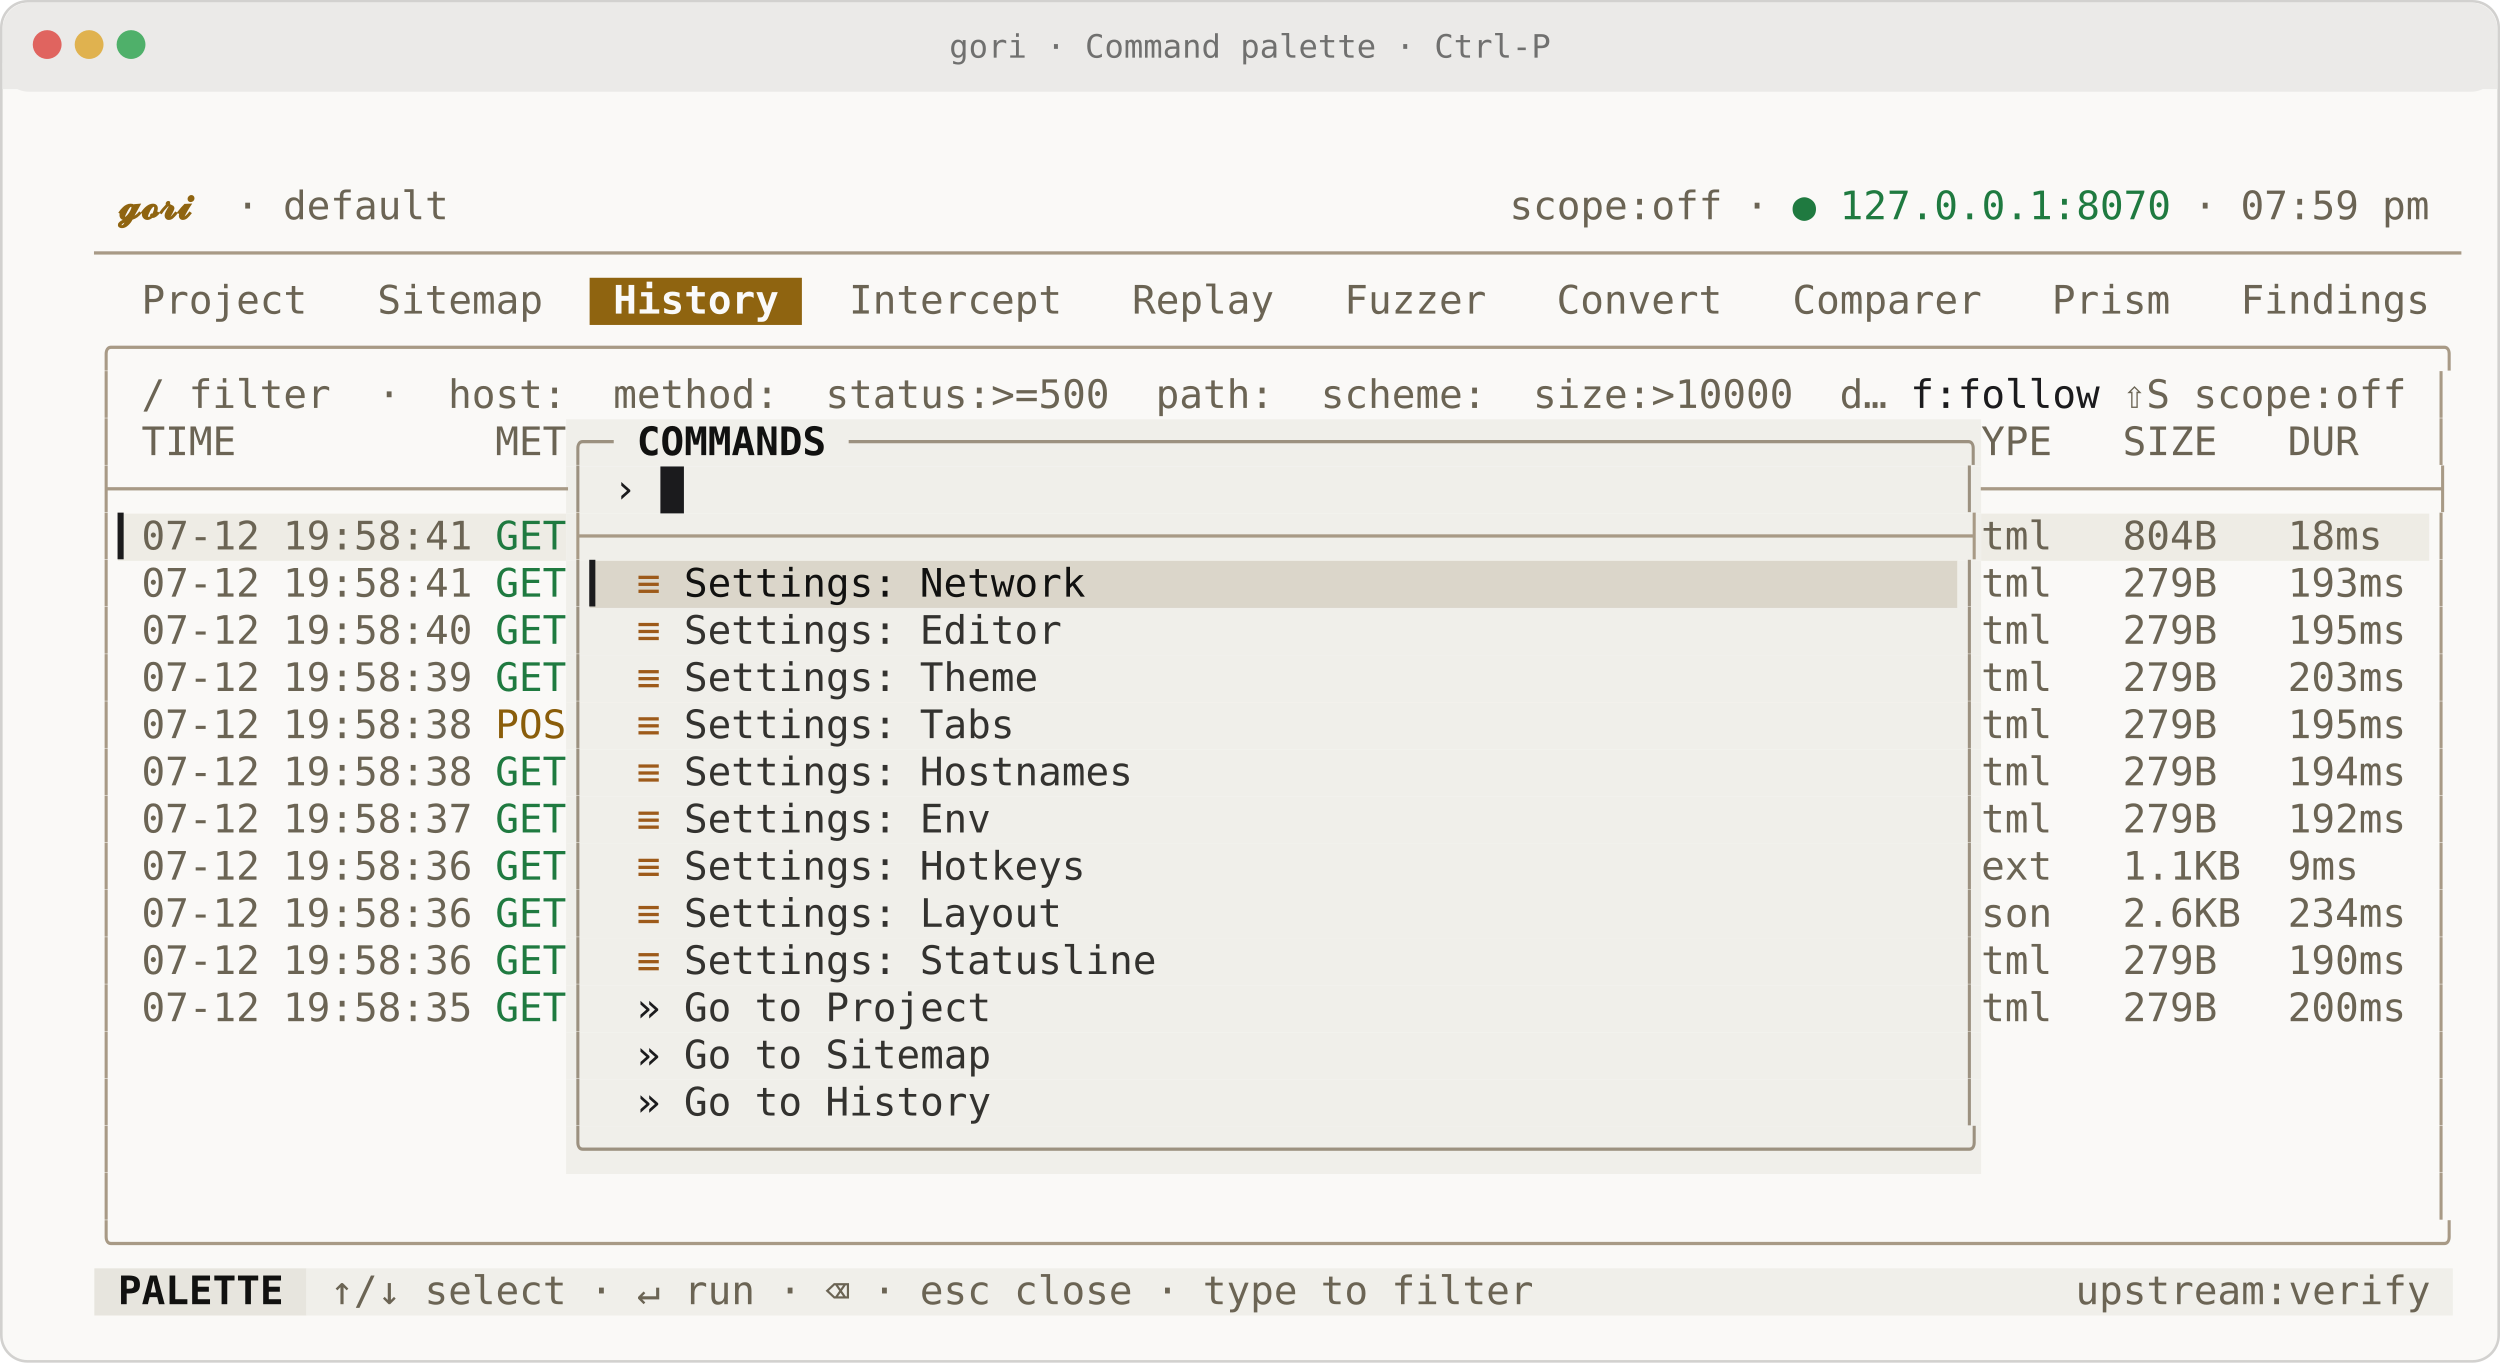
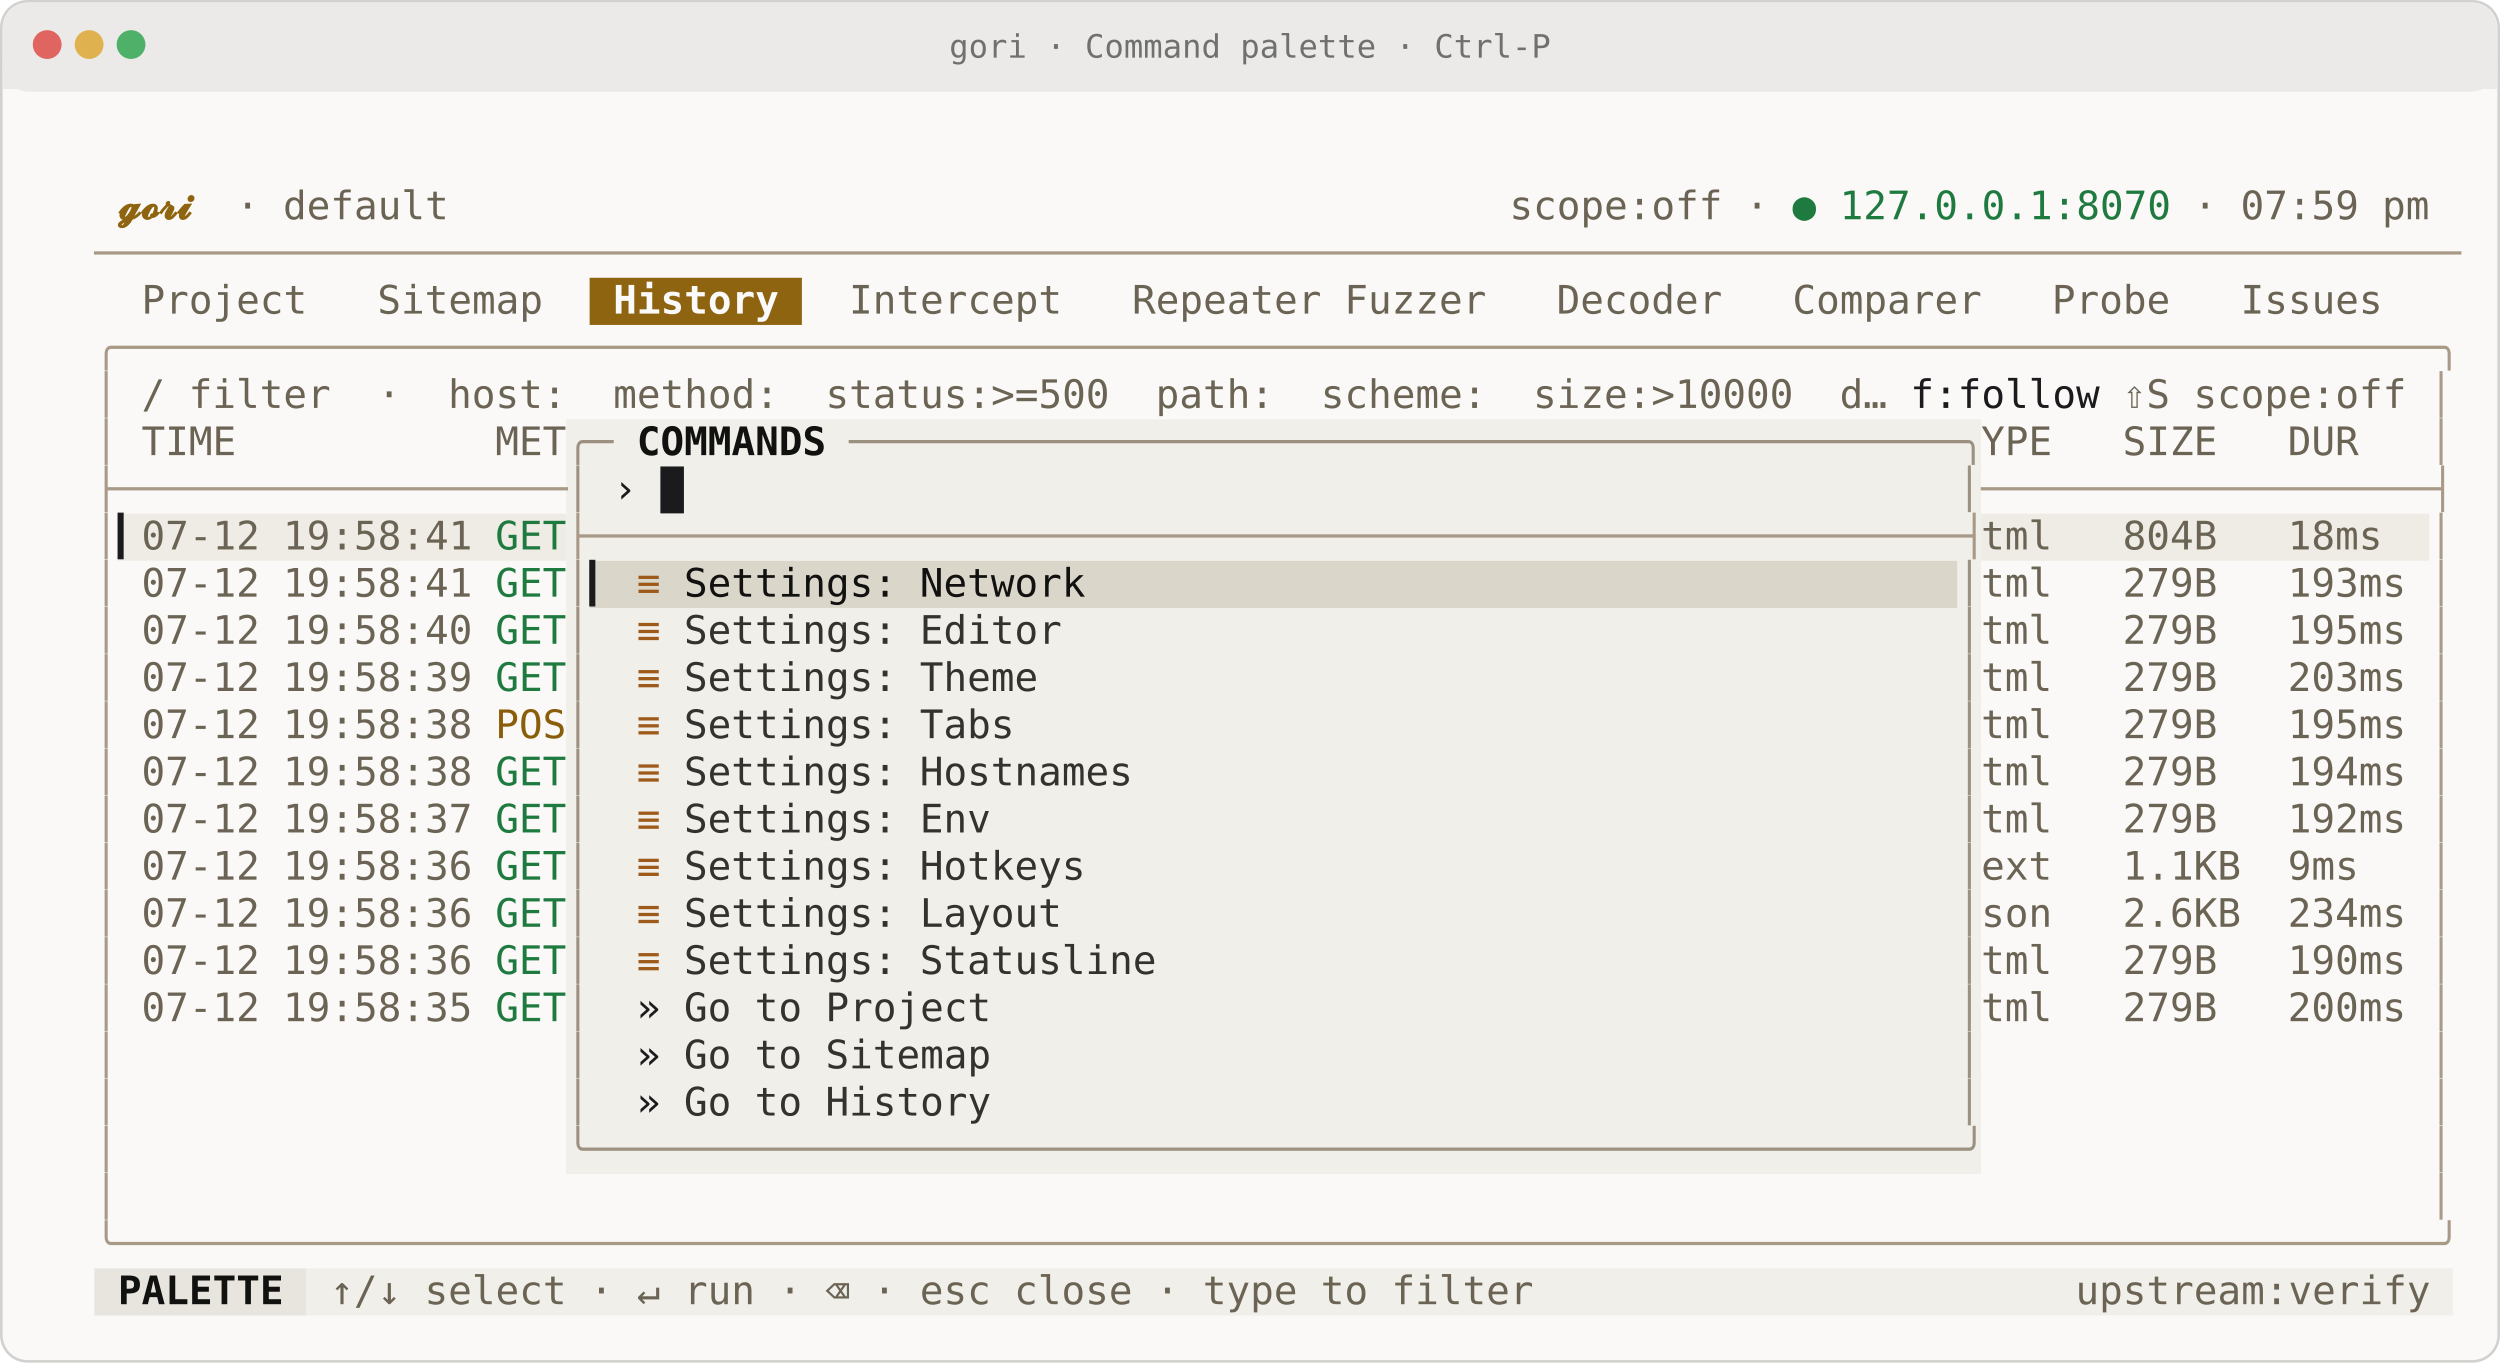
<svg xmlns="http://www.w3.org/2000/svg" width="954" height="520" viewBox="0 0 954.0 520.0" font-family="ui-monospace,'SF Mono','JetBrains Mono',Menlo,Consolas,monospace" font-size="15.0px" role="img" aria-label="gori · Command palette · Ctrl-P">
  <rect x="0.5" y="0.5" width="953.0" height="519.0" rx="10" ry="10" fill="#faf9f7" stroke="#d2d1cf" stroke-width="1" />
  <rect x="1" y="1" width="952.0" height="34.0" rx="10" ry="10" fill="#ebeae8" />
  <rect x="1" y="24.0" width="952.0" height="10" fill="#ebeae8" />
  <circle cx="18.0" cy="17.0" r="5.5" fill="#e0645f" />
  <circle cx="34.0" cy="17.0" r="5.5" fill="#e0b24f" />
  <circle cx="50.0" cy="17.0" r="5.5" fill="#4fb06a" />
  <text x="477.0" y="22.0" text-anchor="middle" fill="#70706f" font-size="12.3px">gori · Command palette · Ctrl-P</text>
  <rect x="225.00" y="106.00" width="81.00" height="18.00" fill="#8f6410" />
  <rect x="216.00" y="160.00" width="540.00" height="18.00" fill="#f0efea" />
  <rect x="216.00" y="178.00" width="36.00" height="18.00" fill="#f0efea" />
  <rect x="252.00" y="178.00" width="9.00" height="18.00" fill="#1b1b1d" />
  <rect x="261.00" y="178.00" width="495.00" height="18.00" fill="#f0efea" />
  <rect x="45.00" y="196.00" width="171.00" height="18.00" fill="#eeece5" />
  <rect x="216.00" y="196.00" width="540.00" height="18.00" fill="#f0efea" />
  <rect x="756.00" y="196.00" width="171.00" height="18.00" fill="#eeece5" />
  <rect x="216.00" y="214.00" width="9.00" height="18.00" fill="#f0efea" />
  <rect x="225.00" y="214.00" width="522.00" height="18.00" fill="#dbd6ca" />
  <rect x="747.00" y="214.00" width="9.00" height="18.00" fill="#f0efea" />
  <rect x="216.00" y="232.00" width="540.00" height="18.00" fill="#f0efea" />
  <rect x="216.00" y="250.00" width="540.00" height="18.00" fill="#f0efea" />
  <rect x="216.00" y="268.00" width="540.00" height="18.00" fill="#f0efea" />
  <rect x="216.00" y="286.00" width="540.00" height="18.00" fill="#f0efea" />
  <rect x="216.00" y="304.00" width="540.00" height="18.00" fill="#f0efea" />
  <rect x="216.00" y="322.00" width="540.00" height="18.00" fill="#f0efea" />
  <rect x="216.00" y="340.00" width="540.00" height="18.00" fill="#f0efea" />
  <rect x="216.00" y="358.00" width="540.00" height="18.00" fill="#f0efea" />
  <rect x="216.00" y="376.00" width="540.00" height="18.00" fill="#f0efea" />
  <rect x="216.00" y="394.00" width="540.00" height="18.00" fill="#f0efea" />
  <rect x="216.00" y="412.00" width="540.00" height="18.00" fill="#f0efea" />
  <rect x="216.00" y="430.00" width="540.00" height="18.00" fill="#f0efea" />
  <rect x="36.00" y="484.00" width="81.00" height="18.00" fill="#e7e5de" />
  <rect x="117.00" y="484.00" width="819.00" height="18.00" fill="#f0efea" />
  <text x="45.00" y="83.68" textLength="36.00" lengthAdjust="spacingAndGlyphs" fill="#8f6410" font-weight="700" xml:space="preserve">𝓰𝓸𝓻𝓲</text>
  <text x="90.00" y="83.68" textLength="9.00" lengthAdjust="spacingAndGlyphs" fill="#6b6454" xml:space="preserve">·</text>
  <text x="108.00" y="83.68" textLength="63.00" lengthAdjust="spacingAndGlyphs" fill="#6b6454" xml:space="preserve">default</text>
  <text x="576.00" y="83.68" textLength="81.00" lengthAdjust="spacingAndGlyphs" fill="#6b6454" xml:space="preserve">scope:off</text>
  <text x="666.00" y="83.68" textLength="9.00" lengthAdjust="spacingAndGlyphs" fill="#6b6454" xml:space="preserve">·</text>
  <text x="684.00" y="83.68" textLength="9.00" lengthAdjust="spacingAndGlyphs" fill="#1f7a40" xml:space="preserve">●</text>
  <text x="702.00" y="83.68" textLength="126.00" lengthAdjust="spacingAndGlyphs" fill="#1f7a40" xml:space="preserve">127.0.0.1:8070</text>
  <text x="837.00" y="83.68" textLength="9.00" lengthAdjust="spacingAndGlyphs" fill="#6b6454" xml:space="preserve">·</text>
  <text x="855.00" y="83.68" textLength="45.00" lengthAdjust="spacingAndGlyphs" fill="#6b6454" xml:space="preserve">07:59</text>
  <text x="909.00" y="83.68" textLength="18.00" lengthAdjust="spacingAndGlyphs" fill="#6b6454" xml:space="preserve">pm</text>
  <text x="36.00" y="101.68" textLength="900.00" lengthAdjust="spacingAndGlyphs" fill="#a89a86" xml:space="preserve">────────────────────────────────────────────────────────────────────────────────────────────────────</text>
  <text x="54.00" y="119.68" textLength="63.00" lengthAdjust="spacingAndGlyphs" fill="#6b6454" xml:space="preserve">Project</text>
  <text x="144.00" y="119.68" textLength="63.00" lengthAdjust="spacingAndGlyphs" fill="#6b6454" xml:space="preserve">Sitemap</text>
  <text x="234.00" y="119.68" textLength="63.00" lengthAdjust="spacingAndGlyphs" fill="#fafafa" font-weight="700" xml:space="preserve">History</text>
  <text x="324.00" y="119.68" textLength="81.00" lengthAdjust="spacingAndGlyphs" fill="#6b6454" xml:space="preserve">Intercept</text>
-   <text x="432.00" y="119.68" textLength="54.00" lengthAdjust="spacingAndGlyphs" fill="#6b6454" xml:space="preserve">Replay</text>
+   <text x="432.00" y="119.68" textLength="54.00" lengthAdjust="spacingAndGlyphs" fill="#6b6454" xml:space="preserve">Repeater</text>
  <text x="513.00" y="119.68" textLength="54.00" lengthAdjust="spacingAndGlyphs" fill="#6b6454" xml:space="preserve">Fuzzer</text>
-   <text x="594.00" y="119.68" textLength="63.00" lengthAdjust="spacingAndGlyphs" fill="#6b6454" xml:space="preserve">Convert</text>
+   <text x="594.00" y="119.68" textLength="63.00" lengthAdjust="spacingAndGlyphs" fill="#6b6454" xml:space="preserve">Decoder</text>
  <text x="684.00" y="119.68" textLength="72.00" lengthAdjust="spacingAndGlyphs" fill="#6b6454" xml:space="preserve">Comparer</text>
-   <text x="783.00" y="119.68" textLength="45.00" lengthAdjust="spacingAndGlyphs" fill="#6b6454" xml:space="preserve">Prism</text>
-   <text x="855.00" y="119.68" textLength="72.00" lengthAdjust="spacingAndGlyphs" fill="#6b6454" xml:space="preserve">Findings</text>
+   <text x="783.00" y="119.68" textLength="45.00" lengthAdjust="spacingAndGlyphs" fill="#6b6454" xml:space="preserve">Probe</text>
+   <text x="855.00" y="119.68" textLength="72.00" lengthAdjust="spacingAndGlyphs" fill="#6b6454" xml:space="preserve">Issues</text>
  <text x="36.00" y="137.68" textLength="900.00" lengthAdjust="spacingAndGlyphs" fill="#a89a86" xml:space="preserve">╭──────────────────────────────────────────────────────────────────────────────────────────────────╮</text>
  <text x="36.00" y="155.68" textLength="9.00" lengthAdjust="spacingAndGlyphs" fill="#a89a86" xml:space="preserve">│</text>
  <text x="54.00" y="155.68" textLength="9.00" lengthAdjust="spacingAndGlyphs" fill="#6b6454" xml:space="preserve">/</text>
  <text x="72.00" y="155.68" textLength="54.00" lengthAdjust="spacingAndGlyphs" fill="#6b6454" xml:space="preserve">filter</text>
  <text x="144.00" y="155.68" textLength="9.00" lengthAdjust="spacingAndGlyphs" fill="#6b6454" xml:space="preserve">·</text>
  <text x="171.00" y="155.68" textLength="45.00" lengthAdjust="spacingAndGlyphs" fill="#6b6454" xml:space="preserve">host:</text>
  <text x="234.00" y="155.68" textLength="63.00" lengthAdjust="spacingAndGlyphs" fill="#6b6454" xml:space="preserve">method:</text>
  <text x="315.00" y="155.68" textLength="108.00" lengthAdjust="spacingAndGlyphs" fill="#6b6454" xml:space="preserve">status:&gt;=500</text>
  <text x="441.00" y="155.68" textLength="45.00" lengthAdjust="spacingAndGlyphs" fill="#6b6454" xml:space="preserve">path:</text>
  <text x="504.00" y="155.68" textLength="63.00" lengthAdjust="spacingAndGlyphs" fill="#6b6454" xml:space="preserve">scheme:</text>
  <text x="585.00" y="155.68" textLength="99.00" lengthAdjust="spacingAndGlyphs" fill="#6b6454" xml:space="preserve">size:&gt;10000</text>
  <text x="702.00" y="155.68" textLength="18.00" lengthAdjust="spacingAndGlyphs" fill="#6b6454" xml:space="preserve">d…</text>
  <text x="729.00" y="155.68" textLength="72.00" lengthAdjust="spacingAndGlyphs" fill="#1b1b1d" xml:space="preserve">f:follow</text>
  <text x="810.00" y="155.68" textLength="18.00" lengthAdjust="spacingAndGlyphs" fill="#6b6454" xml:space="preserve">⇧S</text>
  <text x="837.00" y="155.68" textLength="81.00" lengthAdjust="spacingAndGlyphs" fill="#6b6454" xml:space="preserve">scope:off</text>
  <text x="927.00" y="155.68" textLength="9.00" lengthAdjust="spacingAndGlyphs" fill="#a89a86" xml:space="preserve">│</text>
  <text x="36.00" y="173.68" textLength="9.00" lengthAdjust="spacingAndGlyphs" fill="#a89a86" xml:space="preserve">│</text>
  <text x="54.00" y="173.68" textLength="36.00" lengthAdjust="spacingAndGlyphs" fill="#6b6454" xml:space="preserve">TIME</text>
  <text x="189.00" y="173.68" textLength="27.00" lengthAdjust="spacingAndGlyphs" fill="#6b6454" xml:space="preserve">MET</text>
  <text x="216.00" y="173.68" textLength="18.00" lengthAdjust="spacingAndGlyphs" fill="#9c9180" xml:space="preserve">╭─</text>
  <text x="243.00" y="173.68" textLength="72.00" lengthAdjust="spacingAndGlyphs" fill="#111110" font-weight="700" xml:space="preserve">COMMANDS</text>
  <text x="324.00" y="173.68" textLength="432.00" lengthAdjust="spacingAndGlyphs" fill="#9c9180" xml:space="preserve">───────────────────────────────────────────────╮</text>
  <text x="756.00" y="173.68" textLength="27.00" lengthAdjust="spacingAndGlyphs" fill="#6b6454" xml:space="preserve">YPE</text>
  <text x="810.00" y="173.68" textLength="36.00" lengthAdjust="spacingAndGlyphs" fill="#6b6454" xml:space="preserve">SIZE</text>
  <text x="873.00" y="173.68" textLength="27.00" lengthAdjust="spacingAndGlyphs" fill="#6b6454" xml:space="preserve">DUR</text>
  <text x="927.00" y="173.68" textLength="9.00" lengthAdjust="spacingAndGlyphs" fill="#a89a86" xml:space="preserve">│</text>
  <text x="36.00" y="191.68" textLength="180.00" lengthAdjust="spacingAndGlyphs" fill="#a89a86" xml:space="preserve">├───────────────────</text>
  <text x="216.00" y="191.68" textLength="9.00" lengthAdjust="spacingAndGlyphs" fill="#9c9180" xml:space="preserve">│</text>
  <text x="234.00" y="191.68" textLength="9.00" lengthAdjust="spacingAndGlyphs" fill="#1b1b1d" xml:space="preserve">›</text>
  <text x="747.00" y="191.68" textLength="9.00" lengthAdjust="spacingAndGlyphs" fill="#9c9180" xml:space="preserve">│</text>
  <text x="756.00" y="191.68" textLength="180.00" lengthAdjust="spacingAndGlyphs" fill="#a89a86" xml:space="preserve">───────────────────┤</text>
  <text x="36.00" y="209.68" textLength="9.00" lengthAdjust="spacingAndGlyphs" fill="#a89a86" xml:space="preserve">│</text>
  <text x="45.00" y="209.68" textLength="9.00" lengthAdjust="spacingAndGlyphs" fill="#1b1b1d" xml:space="preserve">▎</text>
  <text x="54.00" y="209.68" textLength="45.00" lengthAdjust="spacingAndGlyphs" fill="#6b6454" xml:space="preserve">07-12</text>
  <text x="108.00" y="209.68" textLength="72.00" lengthAdjust="spacingAndGlyphs" fill="#6b6454" xml:space="preserve">19:58:41</text>
  <text x="189.00" y="209.68" textLength="27.00" lengthAdjust="spacingAndGlyphs" fill="#1f7a40" xml:space="preserve">GET</text>
  <text x="216.00" y="209.68" textLength="540.00" lengthAdjust="spacingAndGlyphs" fill="#a89a86" xml:space="preserve">├──────────────────────────────────────────────────────────┤</text>
  <text x="756.00" y="209.68" textLength="27.00" lengthAdjust="spacingAndGlyphs" fill="#6b6454" xml:space="preserve">tml</text>
  <text x="810.00" y="209.68" textLength="36.00" lengthAdjust="spacingAndGlyphs" fill="#6b6454" xml:space="preserve">804B</text>
  <text x="873.00" y="209.68" textLength="36.00" lengthAdjust="spacingAndGlyphs" fill="#6b6454" xml:space="preserve">18ms</text>
  <text x="927.00" y="209.68" textLength="9.00" lengthAdjust="spacingAndGlyphs" fill="#a89a86" xml:space="preserve">│</text>
  <text x="36.00" y="227.68" textLength="9.00" lengthAdjust="spacingAndGlyphs" fill="#a89a86" xml:space="preserve">│</text>
  <text x="54.00" y="227.68" textLength="45.00" lengthAdjust="spacingAndGlyphs" fill="#6b6454" xml:space="preserve">07-12</text>
  <text x="108.00" y="227.68" textLength="72.00" lengthAdjust="spacingAndGlyphs" fill="#6b6454" xml:space="preserve">19:58:41</text>
  <text x="189.00" y="227.68" textLength="27.00" lengthAdjust="spacingAndGlyphs" fill="#1f7a40" xml:space="preserve">GET</text>
  <text x="216.00" y="227.68" textLength="9.00" lengthAdjust="spacingAndGlyphs" fill="#9c9180" xml:space="preserve">│</text>
  <text x="225.00" y="227.68" textLength="9.00" lengthAdjust="spacingAndGlyphs" fill="#1b1b1d" xml:space="preserve">▎</text>
  <text x="243.00" y="227.68" textLength="9.00" lengthAdjust="spacingAndGlyphs" fill="#9d5a1a" xml:space="preserve">≡</text>
  <text x="261.00" y="227.68" textLength="81.00" lengthAdjust="spacingAndGlyphs" fill="#111110" xml:space="preserve">Settings:</text>
  <text x="351.00" y="227.68" textLength="63.00" lengthAdjust="spacingAndGlyphs" fill="#111110" xml:space="preserve">Network</text>
  <text x="747.00" y="227.68" textLength="9.00" lengthAdjust="spacingAndGlyphs" fill="#9c9180" xml:space="preserve">│</text>
  <text x="756.00" y="227.68" textLength="27.00" lengthAdjust="spacingAndGlyphs" fill="#6b6454" xml:space="preserve">tml</text>
  <text x="810.00" y="227.68" textLength="36.00" lengthAdjust="spacingAndGlyphs" fill="#6b6454" xml:space="preserve">279B</text>
  <text x="873.00" y="227.68" textLength="45.00" lengthAdjust="spacingAndGlyphs" fill="#6b6454" xml:space="preserve">193ms</text>
  <text x="927.00" y="227.68" textLength="9.00" lengthAdjust="spacingAndGlyphs" fill="#a89a86" xml:space="preserve">│</text>
  <text x="36.00" y="245.68" textLength="9.00" lengthAdjust="spacingAndGlyphs" fill="#a89a86" xml:space="preserve">│</text>
  <text x="54.00" y="245.68" textLength="45.00" lengthAdjust="spacingAndGlyphs" fill="#6b6454" xml:space="preserve">07-12</text>
  <text x="108.00" y="245.68" textLength="72.00" lengthAdjust="spacingAndGlyphs" fill="#6b6454" xml:space="preserve">19:58:40</text>
  <text x="189.00" y="245.68" textLength="27.00" lengthAdjust="spacingAndGlyphs" fill="#1f7a40" xml:space="preserve">GET</text>
  <text x="216.00" y="245.68" textLength="9.00" lengthAdjust="spacingAndGlyphs" fill="#9c9180" xml:space="preserve">│</text>
  <text x="243.00" y="245.68" textLength="9.00" lengthAdjust="spacingAndGlyphs" fill="#9d5a1a" xml:space="preserve">≡</text>
  <text x="261.00" y="245.68" textLength="81.00" lengthAdjust="spacingAndGlyphs" fill="#33322f" xml:space="preserve">Settings:</text>
  <text x="351.00" y="245.68" textLength="54.00" lengthAdjust="spacingAndGlyphs" fill="#33322f" xml:space="preserve">Editor</text>
  <text x="747.00" y="245.68" textLength="9.00" lengthAdjust="spacingAndGlyphs" fill="#9c9180" xml:space="preserve">│</text>
  <text x="756.00" y="245.68" textLength="27.00" lengthAdjust="spacingAndGlyphs" fill="#6b6454" xml:space="preserve">tml</text>
  <text x="810.00" y="245.68" textLength="36.00" lengthAdjust="spacingAndGlyphs" fill="#6b6454" xml:space="preserve">279B</text>
  <text x="873.00" y="245.68" textLength="45.00" lengthAdjust="spacingAndGlyphs" fill="#6b6454" xml:space="preserve">195ms</text>
  <text x="927.00" y="245.68" textLength="9.00" lengthAdjust="spacingAndGlyphs" fill="#a89a86" xml:space="preserve">│</text>
  <text x="36.00" y="263.68" textLength="9.00" lengthAdjust="spacingAndGlyphs" fill="#a89a86" xml:space="preserve">│</text>
  <text x="54.00" y="263.68" textLength="45.00" lengthAdjust="spacingAndGlyphs" fill="#6b6454" xml:space="preserve">07-12</text>
  <text x="108.00" y="263.68" textLength="72.00" lengthAdjust="spacingAndGlyphs" fill="#6b6454" xml:space="preserve">19:58:39</text>
  <text x="189.00" y="263.68" textLength="27.00" lengthAdjust="spacingAndGlyphs" fill="#1f7a40" xml:space="preserve">GET</text>
  <text x="216.00" y="263.68" textLength="9.00" lengthAdjust="spacingAndGlyphs" fill="#9c9180" xml:space="preserve">│</text>
  <text x="243.00" y="263.68" textLength="9.00" lengthAdjust="spacingAndGlyphs" fill="#9d5a1a" xml:space="preserve">≡</text>
  <text x="261.00" y="263.68" textLength="81.00" lengthAdjust="spacingAndGlyphs" fill="#33322f" xml:space="preserve">Settings:</text>
  <text x="351.00" y="263.68" textLength="45.00" lengthAdjust="spacingAndGlyphs" fill="#33322f" xml:space="preserve">Theme</text>
  <text x="747.00" y="263.68" textLength="9.00" lengthAdjust="spacingAndGlyphs" fill="#9c9180" xml:space="preserve">│</text>
  <text x="756.00" y="263.68" textLength="27.00" lengthAdjust="spacingAndGlyphs" fill="#6b6454" xml:space="preserve">tml</text>
  <text x="810.00" y="263.68" textLength="36.00" lengthAdjust="spacingAndGlyphs" fill="#6b6454" xml:space="preserve">279B</text>
  <text x="873.00" y="263.68" textLength="45.00" lengthAdjust="spacingAndGlyphs" fill="#6b6454" xml:space="preserve">203ms</text>
  <text x="927.00" y="263.68" textLength="9.00" lengthAdjust="spacingAndGlyphs" fill="#a89a86" xml:space="preserve">│</text>
  <text x="36.00" y="281.68" textLength="9.00" lengthAdjust="spacingAndGlyphs" fill="#a89a86" xml:space="preserve">│</text>
  <text x="54.00" y="281.68" textLength="45.00" lengthAdjust="spacingAndGlyphs" fill="#6b6454" xml:space="preserve">07-12</text>
  <text x="108.00" y="281.68" textLength="72.00" lengthAdjust="spacingAndGlyphs" fill="#6b6454" xml:space="preserve">19:58:38</text>
  <text x="189.00" y="281.68" textLength="27.00" lengthAdjust="spacingAndGlyphs" fill="#8a5d0a" xml:space="preserve">POS</text>
  <text x="216.00" y="281.68" textLength="9.00" lengthAdjust="spacingAndGlyphs" fill="#9c9180" xml:space="preserve">│</text>
  <text x="243.00" y="281.68" textLength="9.00" lengthAdjust="spacingAndGlyphs" fill="#9d5a1a" xml:space="preserve">≡</text>
  <text x="261.00" y="281.68" textLength="81.00" lengthAdjust="spacingAndGlyphs" fill="#33322f" xml:space="preserve">Settings:</text>
  <text x="351.00" y="281.68" textLength="36.00" lengthAdjust="spacingAndGlyphs" fill="#33322f" xml:space="preserve">Tabs</text>
  <text x="747.00" y="281.68" textLength="9.00" lengthAdjust="spacingAndGlyphs" fill="#9c9180" xml:space="preserve">│</text>
  <text x="756.00" y="281.68" textLength="27.00" lengthAdjust="spacingAndGlyphs" fill="#6b6454" xml:space="preserve">tml</text>
  <text x="810.00" y="281.68" textLength="36.00" lengthAdjust="spacingAndGlyphs" fill="#6b6454" xml:space="preserve">279B</text>
  <text x="873.00" y="281.68" textLength="45.00" lengthAdjust="spacingAndGlyphs" fill="#6b6454" xml:space="preserve">195ms</text>
  <text x="927.00" y="281.68" textLength="9.00" lengthAdjust="spacingAndGlyphs" fill="#a89a86" xml:space="preserve">│</text>
  <text x="36.00" y="299.68" textLength="9.00" lengthAdjust="spacingAndGlyphs" fill="#a89a86" xml:space="preserve">│</text>
  <text x="54.00" y="299.68" textLength="45.00" lengthAdjust="spacingAndGlyphs" fill="#6b6454" xml:space="preserve">07-12</text>
  <text x="108.00" y="299.68" textLength="72.00" lengthAdjust="spacingAndGlyphs" fill="#6b6454" xml:space="preserve">19:58:38</text>
  <text x="189.00" y="299.68" textLength="27.00" lengthAdjust="spacingAndGlyphs" fill="#1f7a40" xml:space="preserve">GET</text>
  <text x="216.00" y="299.68" textLength="9.00" lengthAdjust="spacingAndGlyphs" fill="#9c9180" xml:space="preserve">│</text>
  <text x="243.00" y="299.68" textLength="9.00" lengthAdjust="spacingAndGlyphs" fill="#9d5a1a" xml:space="preserve">≡</text>
  <text x="261.00" y="299.68" textLength="81.00" lengthAdjust="spacingAndGlyphs" fill="#33322f" xml:space="preserve">Settings:</text>
  <text x="351.00" y="299.68" textLength="81.00" lengthAdjust="spacingAndGlyphs" fill="#33322f" xml:space="preserve">Hostnames</text>
  <text x="747.00" y="299.68" textLength="9.00" lengthAdjust="spacingAndGlyphs" fill="#9c9180" xml:space="preserve">│</text>
  <text x="756.00" y="299.68" textLength="27.00" lengthAdjust="spacingAndGlyphs" fill="#6b6454" xml:space="preserve">tml</text>
  <text x="810.00" y="299.68" textLength="36.00" lengthAdjust="spacingAndGlyphs" fill="#6b6454" xml:space="preserve">279B</text>
  <text x="873.00" y="299.68" textLength="45.00" lengthAdjust="spacingAndGlyphs" fill="#6b6454" xml:space="preserve">194ms</text>
  <text x="927.00" y="299.68" textLength="9.00" lengthAdjust="spacingAndGlyphs" fill="#a89a86" xml:space="preserve">│</text>
  <text x="36.00" y="317.68" textLength="9.00" lengthAdjust="spacingAndGlyphs" fill="#a89a86" xml:space="preserve">│</text>
  <text x="54.00" y="317.68" textLength="45.00" lengthAdjust="spacingAndGlyphs" fill="#6b6454" xml:space="preserve">07-12</text>
  <text x="108.00" y="317.68" textLength="72.00" lengthAdjust="spacingAndGlyphs" fill="#6b6454" xml:space="preserve">19:58:37</text>
  <text x="189.00" y="317.68" textLength="27.00" lengthAdjust="spacingAndGlyphs" fill="#1f7a40" xml:space="preserve">GET</text>
  <text x="216.00" y="317.68" textLength="9.00" lengthAdjust="spacingAndGlyphs" fill="#9c9180" xml:space="preserve">│</text>
  <text x="243.00" y="317.68" textLength="9.00" lengthAdjust="spacingAndGlyphs" fill="#9d5a1a" xml:space="preserve">≡</text>
  <text x="261.00" y="317.68" textLength="81.00" lengthAdjust="spacingAndGlyphs" fill="#33322f" xml:space="preserve">Settings:</text>
  <text x="351.00" y="317.68" textLength="27.00" lengthAdjust="spacingAndGlyphs" fill="#33322f" xml:space="preserve">Env</text>
  <text x="747.00" y="317.68" textLength="9.00" lengthAdjust="spacingAndGlyphs" fill="#9c9180" xml:space="preserve">│</text>
  <text x="756.00" y="317.68" textLength="27.00" lengthAdjust="spacingAndGlyphs" fill="#6b6454" xml:space="preserve">tml</text>
  <text x="810.00" y="317.68" textLength="36.00" lengthAdjust="spacingAndGlyphs" fill="#6b6454" xml:space="preserve">279B</text>
  <text x="873.00" y="317.68" textLength="45.00" lengthAdjust="spacingAndGlyphs" fill="#6b6454" xml:space="preserve">192ms</text>
  <text x="927.00" y="317.68" textLength="9.00" lengthAdjust="spacingAndGlyphs" fill="#a89a86" xml:space="preserve">│</text>
  <text x="36.00" y="335.68" textLength="9.00" lengthAdjust="spacingAndGlyphs" fill="#a89a86" xml:space="preserve">│</text>
  <text x="54.00" y="335.68" textLength="45.00" lengthAdjust="spacingAndGlyphs" fill="#6b6454" xml:space="preserve">07-12</text>
  <text x="108.00" y="335.68" textLength="72.00" lengthAdjust="spacingAndGlyphs" fill="#6b6454" xml:space="preserve">19:58:36</text>
  <text x="189.00" y="335.68" textLength="27.00" lengthAdjust="spacingAndGlyphs" fill="#1f7a40" xml:space="preserve">GET</text>
  <text x="216.00" y="335.68" textLength="9.00" lengthAdjust="spacingAndGlyphs" fill="#9c9180" xml:space="preserve">│</text>
  <text x="243.00" y="335.68" textLength="9.00" lengthAdjust="spacingAndGlyphs" fill="#9d5a1a" xml:space="preserve">≡</text>
  <text x="261.00" y="335.68" textLength="81.00" lengthAdjust="spacingAndGlyphs" fill="#33322f" xml:space="preserve">Settings:</text>
  <text x="351.00" y="335.68" textLength="63.00" lengthAdjust="spacingAndGlyphs" fill="#33322f" xml:space="preserve">Hotkeys</text>
  <text x="747.00" y="335.68" textLength="9.00" lengthAdjust="spacingAndGlyphs" fill="#9c9180" xml:space="preserve">│</text>
  <text x="756.00" y="335.68" textLength="27.00" lengthAdjust="spacingAndGlyphs" fill="#6b6454" xml:space="preserve">ext</text>
  <text x="810.00" y="335.68" textLength="45.00" lengthAdjust="spacingAndGlyphs" fill="#6b6454" xml:space="preserve">1.1KB</text>
  <text x="873.00" y="335.68" textLength="27.00" lengthAdjust="spacingAndGlyphs" fill="#6b6454" xml:space="preserve">9ms</text>
  <text x="927.00" y="335.68" textLength="9.00" lengthAdjust="spacingAndGlyphs" fill="#a89a86" xml:space="preserve">│</text>
  <text x="36.00" y="353.68" textLength="9.00" lengthAdjust="spacingAndGlyphs" fill="#a89a86" xml:space="preserve">│</text>
  <text x="54.00" y="353.68" textLength="45.00" lengthAdjust="spacingAndGlyphs" fill="#6b6454" xml:space="preserve">07-12</text>
  <text x="108.00" y="353.68" textLength="72.00" lengthAdjust="spacingAndGlyphs" fill="#6b6454" xml:space="preserve">19:58:36</text>
  <text x="189.00" y="353.68" textLength="27.00" lengthAdjust="spacingAndGlyphs" fill="#1f7a40" xml:space="preserve">GET</text>
  <text x="216.00" y="353.68" textLength="9.00" lengthAdjust="spacingAndGlyphs" fill="#9c9180" xml:space="preserve">│</text>
  <text x="243.00" y="353.68" textLength="9.00" lengthAdjust="spacingAndGlyphs" fill="#9d5a1a" xml:space="preserve">≡</text>
  <text x="261.00" y="353.68" textLength="81.00" lengthAdjust="spacingAndGlyphs" fill="#33322f" xml:space="preserve">Settings:</text>
  <text x="351.00" y="353.68" textLength="54.00" lengthAdjust="spacingAndGlyphs" fill="#33322f" xml:space="preserve">Layout</text>
  <text x="747.00" y="353.68" textLength="9.00" lengthAdjust="spacingAndGlyphs" fill="#9c9180" xml:space="preserve">│</text>
  <text x="756.00" y="353.68" textLength="27.00" lengthAdjust="spacingAndGlyphs" fill="#6b6454" xml:space="preserve">son</text>
  <text x="810.00" y="353.68" textLength="45.00" lengthAdjust="spacingAndGlyphs" fill="#6b6454" xml:space="preserve">2.6KB</text>
  <text x="873.00" y="353.68" textLength="45.00" lengthAdjust="spacingAndGlyphs" fill="#6b6454" xml:space="preserve">234ms</text>
  <text x="927.00" y="353.68" textLength="9.00" lengthAdjust="spacingAndGlyphs" fill="#a89a86" xml:space="preserve">│</text>
  <text x="36.00" y="371.68" textLength="9.00" lengthAdjust="spacingAndGlyphs" fill="#a89a86" xml:space="preserve">│</text>
  <text x="54.00" y="371.68" textLength="45.00" lengthAdjust="spacingAndGlyphs" fill="#6b6454" xml:space="preserve">07-12</text>
  <text x="108.00" y="371.68" textLength="72.00" lengthAdjust="spacingAndGlyphs" fill="#6b6454" xml:space="preserve">19:58:36</text>
  <text x="189.00" y="371.68" textLength="27.00" lengthAdjust="spacingAndGlyphs" fill="#1f7a40" xml:space="preserve">GET</text>
  <text x="216.00" y="371.68" textLength="9.00" lengthAdjust="spacingAndGlyphs" fill="#9c9180" xml:space="preserve">│</text>
  <text x="243.00" y="371.68" textLength="9.00" lengthAdjust="spacingAndGlyphs" fill="#9d5a1a" xml:space="preserve">≡</text>
  <text x="261.00" y="371.68" textLength="81.00" lengthAdjust="spacingAndGlyphs" fill="#33322f" xml:space="preserve">Settings:</text>
  <text x="351.00" y="371.68" textLength="90.00" lengthAdjust="spacingAndGlyphs" fill="#33322f" xml:space="preserve">Statusline</text>
  <text x="747.00" y="371.68" textLength="9.00" lengthAdjust="spacingAndGlyphs" fill="#9c9180" xml:space="preserve">│</text>
  <text x="756.00" y="371.68" textLength="27.00" lengthAdjust="spacingAndGlyphs" fill="#6b6454" xml:space="preserve">tml</text>
  <text x="810.00" y="371.68" textLength="36.00" lengthAdjust="spacingAndGlyphs" fill="#6b6454" xml:space="preserve">279B</text>
  <text x="873.00" y="371.68" textLength="45.00" lengthAdjust="spacingAndGlyphs" fill="#6b6454" xml:space="preserve">190ms</text>
  <text x="927.00" y="371.68" textLength="9.00" lengthAdjust="spacingAndGlyphs" fill="#a89a86" xml:space="preserve">│</text>
  <text x="36.00" y="389.68" textLength="9.00" lengthAdjust="spacingAndGlyphs" fill="#a89a86" xml:space="preserve">│</text>
  <text x="54.00" y="389.68" textLength="45.00" lengthAdjust="spacingAndGlyphs" fill="#6b6454" xml:space="preserve">07-12</text>
  <text x="108.00" y="389.68" textLength="72.00" lengthAdjust="spacingAndGlyphs" fill="#6b6454" xml:space="preserve">19:58:35</text>
  <text x="189.00" y="389.68" textLength="27.00" lengthAdjust="spacingAndGlyphs" fill="#1f7a40" xml:space="preserve">GET</text>
  <text x="216.00" y="389.68" textLength="9.00" lengthAdjust="spacingAndGlyphs" fill="#9c9180" xml:space="preserve">│</text>
  <text x="243.00" y="389.68" textLength="9.00" lengthAdjust="spacingAndGlyphs" fill="#1b1b1d" xml:space="preserve">»</text>
  <text x="261.00" y="389.68" textLength="18.00" lengthAdjust="spacingAndGlyphs" fill="#33322f" xml:space="preserve">Go</text>
  <text x="288.00" y="389.68" textLength="18.00" lengthAdjust="spacingAndGlyphs" fill="#33322f" xml:space="preserve">to</text>
  <text x="315.00" y="389.68" textLength="63.00" lengthAdjust="spacingAndGlyphs" fill="#33322f" xml:space="preserve">Project</text>
  <text x="747.00" y="389.68" textLength="9.00" lengthAdjust="spacingAndGlyphs" fill="#9c9180" xml:space="preserve">│</text>
  <text x="756.00" y="389.68" textLength="27.00" lengthAdjust="spacingAndGlyphs" fill="#6b6454" xml:space="preserve">tml</text>
  <text x="810.00" y="389.68" textLength="36.00" lengthAdjust="spacingAndGlyphs" fill="#6b6454" xml:space="preserve">279B</text>
  <text x="873.00" y="389.68" textLength="45.00" lengthAdjust="spacingAndGlyphs" fill="#6b6454" xml:space="preserve">200ms</text>
  <text x="927.00" y="389.68" textLength="9.00" lengthAdjust="spacingAndGlyphs" fill="#a89a86" xml:space="preserve">│</text>
  <text x="36.00" y="407.68" textLength="9.00" lengthAdjust="spacingAndGlyphs" fill="#a89a86" xml:space="preserve">│</text>
  <text x="216.00" y="407.68" textLength="9.00" lengthAdjust="spacingAndGlyphs" fill="#9c9180" xml:space="preserve">│</text>
  <text x="243.00" y="407.68" textLength="9.00" lengthAdjust="spacingAndGlyphs" fill="#1b1b1d" xml:space="preserve">»</text>
  <text x="261.00" y="407.68" textLength="18.00" lengthAdjust="spacingAndGlyphs" fill="#33322f" xml:space="preserve">Go</text>
  <text x="288.00" y="407.68" textLength="18.00" lengthAdjust="spacingAndGlyphs" fill="#33322f" xml:space="preserve">to</text>
  <text x="315.00" y="407.68" textLength="63.00" lengthAdjust="spacingAndGlyphs" fill="#33322f" xml:space="preserve">Sitemap</text>
  <text x="747.00" y="407.68" textLength="9.00" lengthAdjust="spacingAndGlyphs" fill="#9c9180" xml:space="preserve">│</text>
  <text x="927.00" y="407.68" textLength="9.00" lengthAdjust="spacingAndGlyphs" fill="#a89a86" xml:space="preserve">│</text>
  <text x="36.00" y="425.68" textLength="9.00" lengthAdjust="spacingAndGlyphs" fill="#a89a86" xml:space="preserve">│</text>
  <text x="216.00" y="425.68" textLength="9.00" lengthAdjust="spacingAndGlyphs" fill="#9c9180" xml:space="preserve">│</text>
  <text x="243.00" y="425.68" textLength="9.00" lengthAdjust="spacingAndGlyphs" fill="#1b1b1d" xml:space="preserve">»</text>
  <text x="261.00" y="425.68" textLength="18.00" lengthAdjust="spacingAndGlyphs" fill="#33322f" xml:space="preserve">Go</text>
  <text x="288.00" y="425.68" textLength="18.00" lengthAdjust="spacingAndGlyphs" fill="#33322f" xml:space="preserve">to</text>
  <text x="315.00" y="425.68" textLength="63.00" lengthAdjust="spacingAndGlyphs" fill="#33322f" xml:space="preserve">History</text>
  <text x="747.00" y="425.68" textLength="9.00" lengthAdjust="spacingAndGlyphs" fill="#9c9180" xml:space="preserve">│</text>
  <text x="927.00" y="425.68" textLength="9.00" lengthAdjust="spacingAndGlyphs" fill="#a89a86" xml:space="preserve">│</text>
  <text x="36.00" y="443.68" textLength="9.00" lengthAdjust="spacingAndGlyphs" fill="#a89a86" xml:space="preserve">│</text>
  <text x="216.00" y="443.68" textLength="540.00" lengthAdjust="spacingAndGlyphs" fill="#9c9180" xml:space="preserve">╰──────────────────────────────────────────────────────────╯</text>
  <text x="927.00" y="443.68" textLength="9.00" lengthAdjust="spacingAndGlyphs" fill="#a89a86" xml:space="preserve">│</text>
  <text x="36.00" y="461.68" textLength="9.00" lengthAdjust="spacingAndGlyphs" fill="#a89a86" xml:space="preserve">│</text>
  <text x="927.00" y="461.68" textLength="9.00" lengthAdjust="spacingAndGlyphs" fill="#a89a86" xml:space="preserve">│</text>
  <text x="36.00" y="479.68" textLength="900.00" lengthAdjust="spacingAndGlyphs" fill="#a89a86" xml:space="preserve">╰──────────────────────────────────────────────────────────────────────────────────────────────────╯</text>
  <text x="45.00" y="497.68" textLength="63.00" lengthAdjust="spacingAndGlyphs" fill="#111110" font-weight="700" xml:space="preserve">PALETTE</text>
  <text x="126.00" y="497.68" textLength="27.00" lengthAdjust="spacingAndGlyphs" fill="#6b6454" xml:space="preserve">↑/↓</text>
  <text x="162.00" y="497.68" textLength="54.00" lengthAdjust="spacingAndGlyphs" fill="#6b6454" xml:space="preserve">select</text>
  <text x="225.00" y="497.68" textLength="9.00" lengthAdjust="spacingAndGlyphs" fill="#6b6454" xml:space="preserve">·</text>
  <text x="243.00" y="497.68" textLength="9.00" lengthAdjust="spacingAndGlyphs" fill="#6b6454" xml:space="preserve">↵</text>
  <text x="261.00" y="497.68" textLength="27.00" lengthAdjust="spacingAndGlyphs" fill="#6b6454" xml:space="preserve">run</text>
  <text x="297.00" y="497.68" textLength="9.00" lengthAdjust="spacingAndGlyphs" fill="#6b6454" xml:space="preserve">·</text>
  <text x="315.00" y="497.68" textLength="9.00" lengthAdjust="spacingAndGlyphs" fill="#6b6454" xml:space="preserve">⌫</text>
  <text x="333.00" y="497.68" textLength="9.00" lengthAdjust="spacingAndGlyphs" fill="#6b6454" xml:space="preserve">·</text>
  <text x="351.00" y="497.68" textLength="27.00" lengthAdjust="spacingAndGlyphs" fill="#6b6454" xml:space="preserve">esc</text>
  <text x="387.00" y="497.68" textLength="45.00" lengthAdjust="spacingAndGlyphs" fill="#6b6454" xml:space="preserve">close</text>
  <text x="441.00" y="497.68" textLength="9.00" lengthAdjust="spacingAndGlyphs" fill="#6b6454" xml:space="preserve">·</text>
  <text x="459.00" y="497.68" textLength="36.00" lengthAdjust="spacingAndGlyphs" fill="#6b6454" xml:space="preserve">type</text>
  <text x="504.00" y="497.68" textLength="18.00" lengthAdjust="spacingAndGlyphs" fill="#6b6454" xml:space="preserve">to</text>
  <text x="531.00" y="497.68" textLength="54.00" lengthAdjust="spacingAndGlyphs" fill="#6b6454" xml:space="preserve">filter</text>
  <text x="792.00" y="497.68" textLength="135.00" lengthAdjust="spacingAndGlyphs" fill="#6b6454" xml:space="preserve">upstream:verify</text>
</svg>
